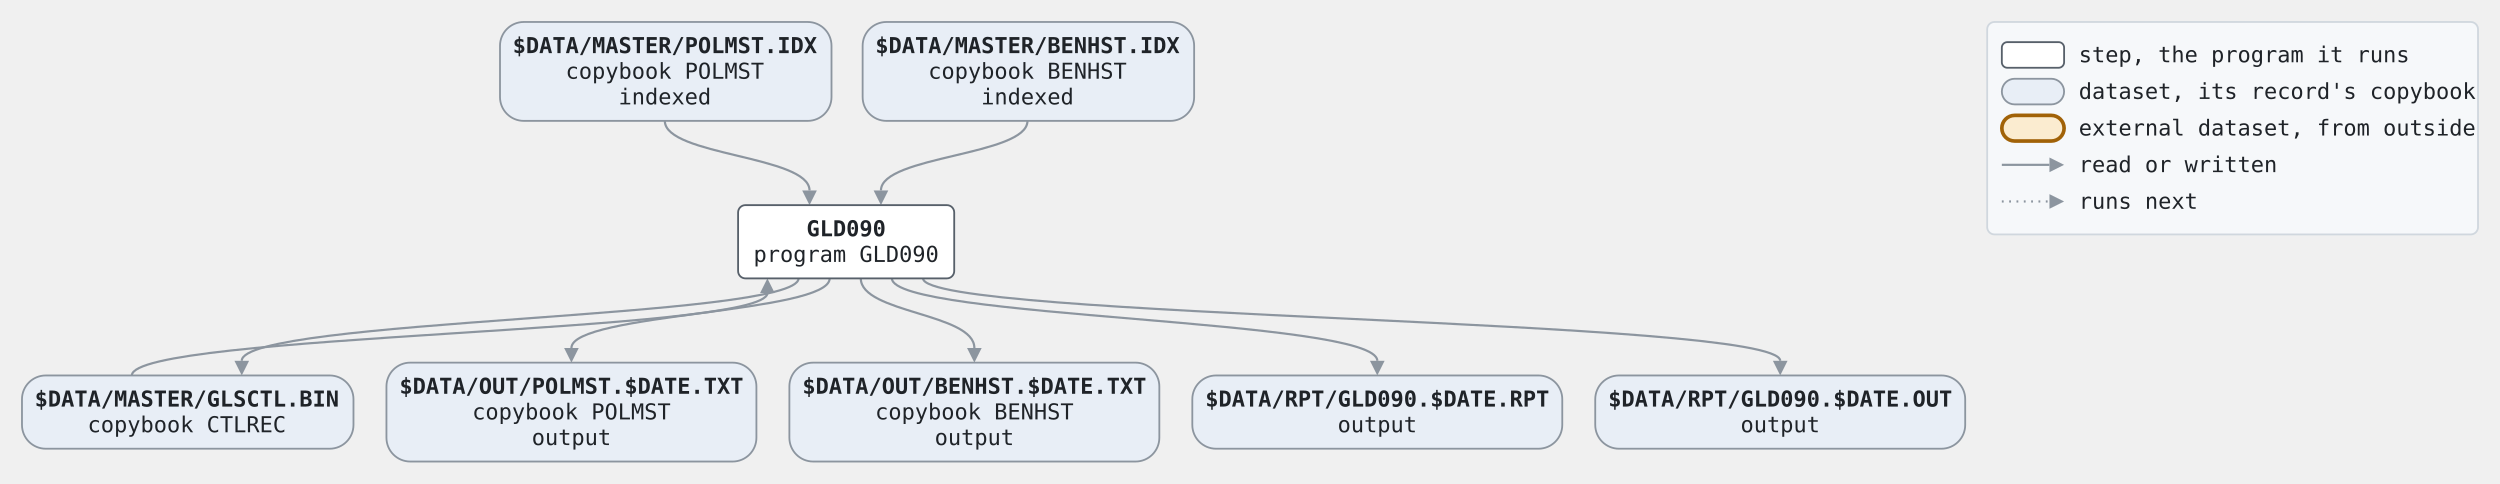
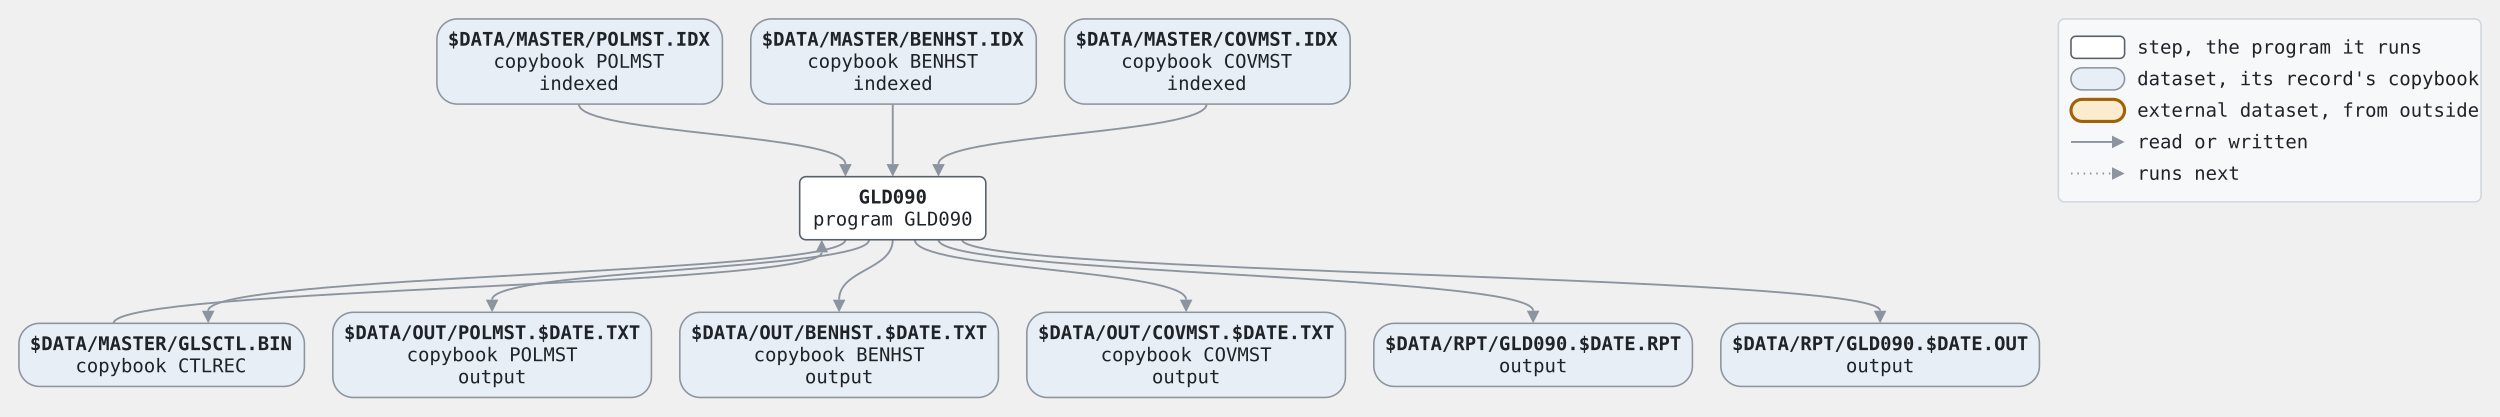
- <svg xmlns="http://www.w3.org/2000/svg" width="1365" height="264" viewBox="0 0 1365 264" font-family="ui-monospace, SFMono-Regular, Menlo, Consolas, monospace" font-size="12">
+ <svg xmlns="http://www.w3.org/2000/svg" width="1585" height="264" viewBox="0 0 1585 264" font-family="ui-monospace, SFMono-Regular, Menlo, Consolas, monospace" font-size="12">
  <style>
.box { fill: #ffffff; stroke: #57606a; stroke-width: 1 }
.box.emphasis { stroke-width: 2.5 }
.box.data { fill: #e8eef6; stroke: #8c959f }
.box.external { fill: #fbecd0; stroke: #a16207; stroke-width: 2 }
.box.dashed { stroke-dasharray: 4 3 }
.label { fill: #1f2328 }
.label.first { font-weight: 600 }
.edge { fill: none; stroke: #8c959f; stroke-width: 1.2 }
.edge.dashed { stroke-dasharray: 4 3 }
.edge.dotted { stroke-dasharray: 1 3 }
.head { fill: #8c959f }
.legend { fill: #f6f8fa; stroke: #d0d7de }
.edge-label { fill: #57606a; font-size: 11px; paint-order: stroke; stroke: #ffffff; stroke-width: 4px; stroke-linejoin: round }
.box.highlight { stroke: #c2410c; stroke-width: 2.5 }
.edge.highlight { stroke: #c2410c; stroke-width: 2 }
.head.highlight { fill: #c2410c }
@media (prefers-color-scheme: dark) {
  .box { fill: #161b22; stroke: #8b949e }
  .box.data { fill: #1f2a3a; stroke: #6e7681 }
  .box.external { fill: #3a2c12; stroke: #d6a64a }
  .label { fill: #e6edf3 }
  .edge { stroke: #6e7681 }
  .head { fill: #6e7681 }
  .legend { fill: #0d1117; stroke: #30363d }
  .edge-label { fill: #9da5ae; stroke: #0d1117 }
  .box.highlight, .edge.highlight { stroke: #fb923c }
  .head.highlight { fill: #fb923c }
}
</style>
  <defs>
    <marker id="arrow" viewBox="0 0 8 8" refX="0" refY="4" markerUnits="userSpaceOnUse" markerWidth="8" markerHeight="8" orient="auto-start-reverse">
      <path class="head" d="M0,0 L8,4 L0,8 z" />
    </marker>
    <marker id="arrow-highlight" viewBox="0 0 8 8" refX="0" refY="4" markerUnits="userSpaceOnUse" markerWidth="8" markerHeight="8" orient="auto-start-reverse">
      <path class="head highlight" d="M0,0 L8,4 L0,8 z" />
    </marker>
  </defs>
-   <path class="edge" d="M363,66 C363,85 442,85 442,104" marker-end="url(#arrow)" />
-   <path class="edge" d="M561,66 C561,85 481,85 481,104" marker-end="url(#arrow)" />
-   <path class="edge" d="M419,160 C419,182 72,182 72,205" marker-start="url(#arrow)" />
-   <path class="edge" d="M453,152 C453,171 312,171 312,190" marker-end="url(#arrow)" />
-   <path class="edge" d="M470,152 C470,171 532,171 532,190" marker-end="url(#arrow)" />
-   <path class="edge" d="M436,152 C436,174 132,174 132,197" marker-end="url(#arrow)" />
-   <path class="edge" d="M487,152 C487,174 752,174 752,197" marker-end="url(#arrow)" />
-   <path class="edge" d="M504,152 C504,174 972,174 972,197" marker-end="url(#arrow)" />
+   <path class="edge" d="M367,66 C367,85 536,85 536,104" marker-end="url(#arrow)" />
+   <path class="edge" d="M566,66 C566,85 566,85 566,104" marker-end="url(#arrow)" />
+   <path class="edge" d="M765,66 C765,85 595,85 595,104" marker-end="url(#arrow)" />
+   <path class="edge" d="M521,160 C521,182 72,182 72,205" marker-start="url(#arrow)" />
+   <path class="edge" d="M551,152 C551,171 312,171 312,190" marker-end="url(#arrow)" />
+   <path class="edge" d="M566,152 C566,171 532,171 532,190" marker-end="url(#arrow)" />
+   <path class="edge" d="M580,152 C580,171 752,171 752,190" marker-end="url(#arrow)" />
+   <path class="edge" d="M536,152 C536,174 132,174 132,197" marker-end="url(#arrow)" />
+   <path class="edge" d="M595,152 C595,174 972,174 972,197" marker-end="url(#arrow)" />
+   <path class="edge" d="M610,152 C610,174 1192,174 1192,197" marker-end="url(#arrow)" />
  <a href="../copybooks/POLMST.md">
-     <rect class="box data" x="273" y="12" width="181" height="54" rx="13" />
-     <text class="label first" x="363" y="29" text-anchor="middle">$DATA/MASTER/POLMST.IDX</text>
-     <text class="label" x="363" y="43" text-anchor="middle">copybook POLMST</text>
-     <text class="label" x="363" y="57" text-anchor="middle">indexed</text>
+     <rect class="box data" x="277" y="12" width="181" height="54" rx="13" />
+     <text class="label first" x="367" y="29" text-anchor="middle">$DATA/MASTER/POLMST.IDX</text>
+     <text class="label" x="367" y="43" text-anchor="middle">copybook POLMST</text>
+     <text class="label" x="367" y="57" text-anchor="middle">indexed</text>
  </a>
  <a href="../copybooks/BENHST.md">
-     <rect class="box data" x="471" y="12" width="181" height="54" rx="13" />
-     <text class="label first" x="561" y="29" text-anchor="middle">$DATA/MASTER/BENHST.IDX</text>
-     <text class="label" x="561" y="43" text-anchor="middle">copybook BENHST</text>
-     <text class="label" x="561" y="57" text-anchor="middle">indexed</text>
+     <rect class="box data" x="476" y="12" width="181" height="54" rx="13" />
+     <text class="label first" x="566" y="29" text-anchor="middle">$DATA/MASTER/BENHST.IDX</text>
+     <text class="label" x="566" y="43" text-anchor="middle">copybook BENHST</text>
+     <text class="label" x="566" y="57" text-anchor="middle">indexed</text>
+   </a>
+   <a href="../copybooks/COVMST.md">
+     <rect class="box data" x="675" y="12" width="181" height="54" rx="13" />
+     <text class="label first" x="765" y="29" text-anchor="middle">$DATA/MASTER/COVMST.IDX</text>
+     <text class="label" x="765" y="43" text-anchor="middle">copybook COVMST</text>
+     <text class="label" x="765" y="57" text-anchor="middle">indexed</text>
  </a>
  <a href="../copybooks/CTLREC.md">
    <rect class="box data" x="12" y="205" width="181" height="40" rx="13" />
    <text class="label first" x="102" y="222" text-anchor="middle">$DATA/MASTER/GLSCTL.BIN</text>
    <text class="label" x="102" y="236" text-anchor="middle">copybook CTLREC</text>
  </a>
  <a href="../programs/GLD090.md">
-     <rect class="box" x="403" y="112" width="118" height="40" rx="4" />
-     <text class="label first" x="462" y="129" text-anchor="middle">GLD090</text>
-     <text class="label" x="462" y="143" text-anchor="middle">program GLD090</text>
+     <rect class="box" x="507" y="112" width="118" height="40" rx="4" />
+     <text class="label first" x="566" y="129" text-anchor="middle">GLD090</text>
+     <text class="label" x="566" y="143" text-anchor="middle">program GLD090</text>
  </a>
  <a href="../copybooks/POLMST.md">
    <rect class="box data" x="211" y="198" width="202" height="54" rx="13" />
    <text class="label first" x="312" y="215" text-anchor="middle">$DATA/OUT/POLMST.$DATE.TXT</text>
    <text class="label" x="312" y="229" text-anchor="middle">copybook POLMST</text>
    <text class="label" x="312" y="243" text-anchor="middle">output</text>
  </a>
  <a href="../copybooks/BENHST.md">
    <rect class="box data" x="431" y="198" width="202" height="54" rx="13" />
    <text class="label first" x="532" y="215" text-anchor="middle">$DATA/OUT/BENHST.$DATE.TXT</text>
    <text class="label" x="532" y="229" text-anchor="middle">copybook BENHST</text>
    <text class="label" x="532" y="243" text-anchor="middle">output</text>
  </a>
+   <a href="../copybooks/COVMST.md">
+     <rect class="box data" x="651" y="198" width="202" height="54" rx="13" />
+     <text class="label first" x="752" y="215" text-anchor="middle">$DATA/OUT/COVMST.$DATE.TXT</text>
+     <text class="label" x="752" y="229" text-anchor="middle">copybook COVMST</text>
+     <text class="label" x="752" y="243" text-anchor="middle">output</text>
+   </a>
  <g>
-     <rect class="box data" x="651" y="205" width="202" height="40" rx="13" />
-     <text class="label first" x="752" y="222" text-anchor="middle">$DATA/RPT/GLD090.$DATE.RPT</text>
-     <text class="label" x="752" y="236" text-anchor="middle">output</text>
+     <rect class="box data" x="871" y="205" width="202" height="40" rx="13" />
+     <text class="label first" x="972" y="222" text-anchor="middle">$DATA/RPT/GLD090.$DATE.RPT</text>
+     <text class="label" x="972" y="236" text-anchor="middle">output</text>
  </g>
  <g>
-     <rect class="box data" x="871" y="205" width="202" height="40" rx="13" />
-     <text class="label first" x="972" y="222" text-anchor="middle">$DATA/RPT/GLD090.$DATE.OUT</text>
-     <text class="label" x="972" y="236" text-anchor="middle">output</text>
+     <rect class="box data" x="1091" y="205" width="202" height="40" rx="13" />
+     <text class="label first" x="1192" y="222" text-anchor="middle">$DATA/RPT/GLD090.$DATE.OUT</text>
+     <text class="label" x="1192" y="236" text-anchor="middle">output</text>
  </g>
  <g class="legend-keys">
-     <rect class="legend" x="1085" y="12" width="268" height="116" rx="4" />
-     <rect class="box" x="1093" y="23" width="34" height="14" rx="3" />
-     <text class="label" x="1135" y="34">step, the program it runs</text>
-     <rect class="box data" x="1093" y="43" width="34" height="14" rx="7" />
-     <text class="label" x="1135" y="54">dataset, its record's copybook</text>
-     <rect class="box data external" x="1093" y="63" width="34" height="14" rx="7" />
-     <text class="label" x="1135" y="74">external dataset, from outside</text>
-     <path class="edge" d="M1093,90 L1119,90" marker-end="url(#arrow)" />
-     <text class="label" x="1135" y="94">read or written</text>
-     <path class="edge dotted" d="M1093,110 L1119,110" marker-end="url(#arrow)" />
-     <text class="label" x="1135" y="114">runs next</text>
+     <rect class="legend" x="1305" y="12" width="268" height="116" rx="4" />
+     <rect class="box" x="1313" y="23" width="34" height="14" rx="3" />
+     <text class="label" x="1355" y="34">step, the program it runs</text>
+     <rect class="box data" x="1313" y="43" width="34" height="14" rx="7" />
+     <text class="label" x="1355" y="54">dataset, its record's copybook</text>
+     <rect class="box data external" x="1313" y="63" width="34" height="14" rx="7" />
+     <text class="label" x="1355" y="74">external dataset, from outside</text>
+     <path class="edge" d="M1313,90 L1339,90" marker-end="url(#arrow)" />
+     <text class="label" x="1355" y="94">read or written</text>
+     <path class="edge dotted" d="M1313,110 L1339,110" marker-end="url(#arrow)" />
+     <text class="label" x="1355" y="114">runs next</text>
  </g>
</svg>
